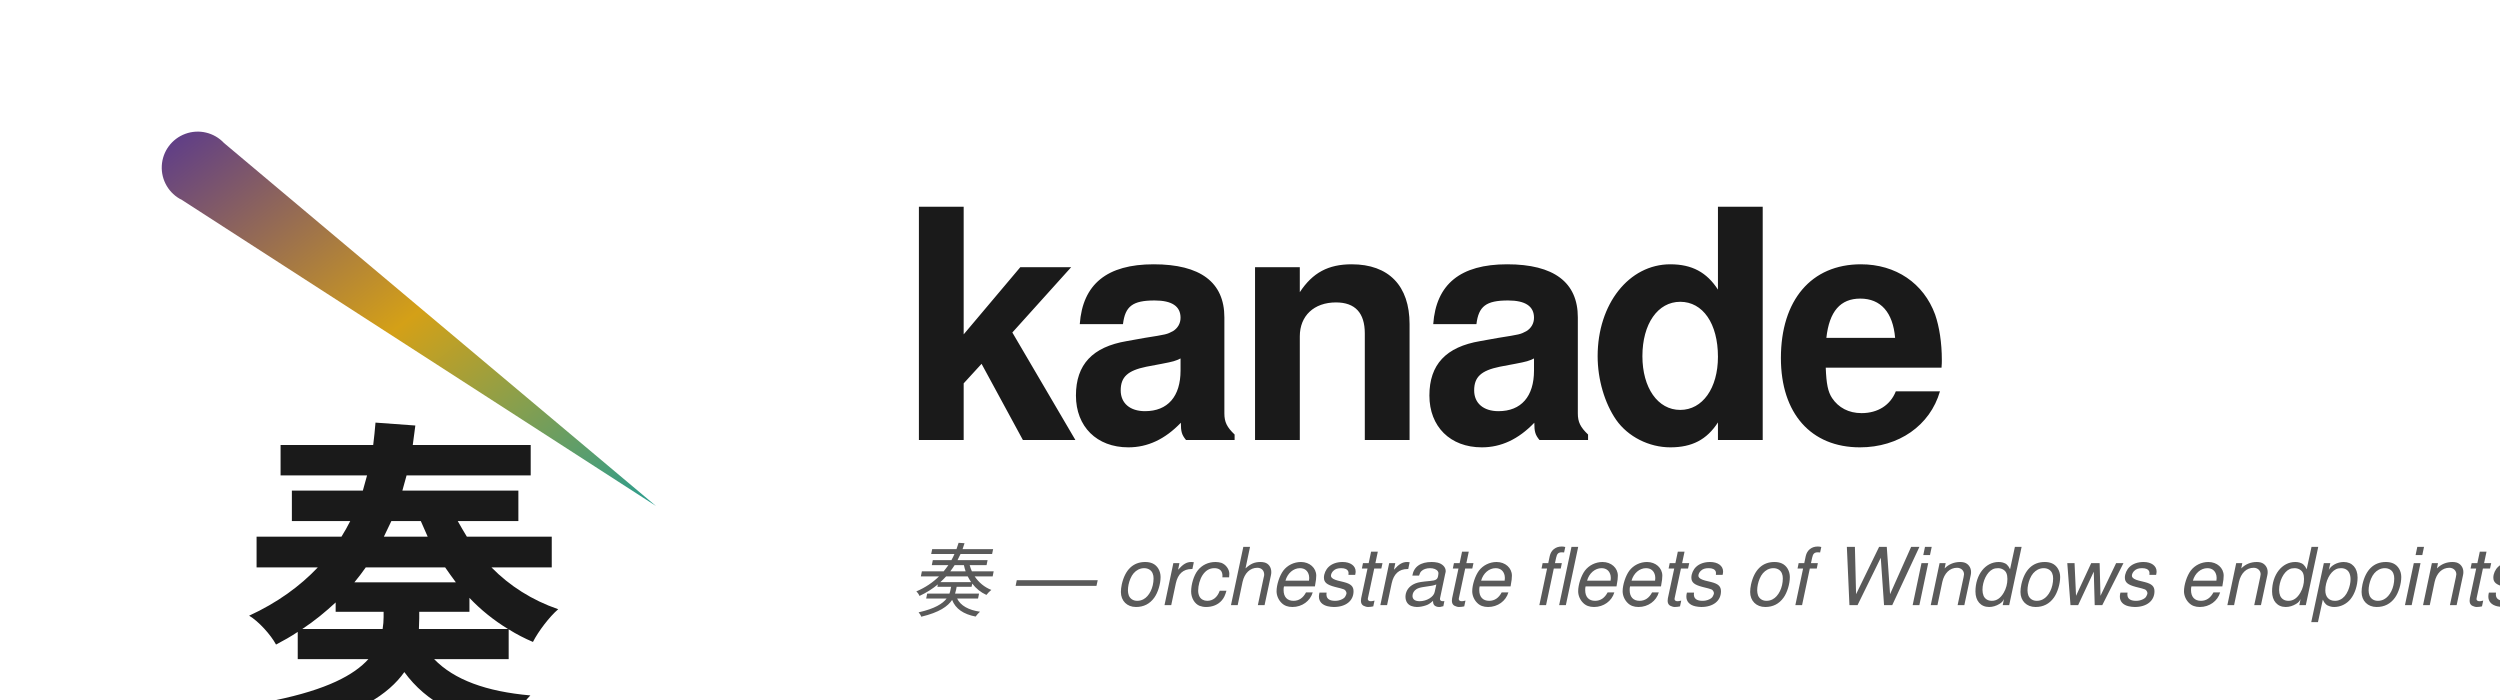
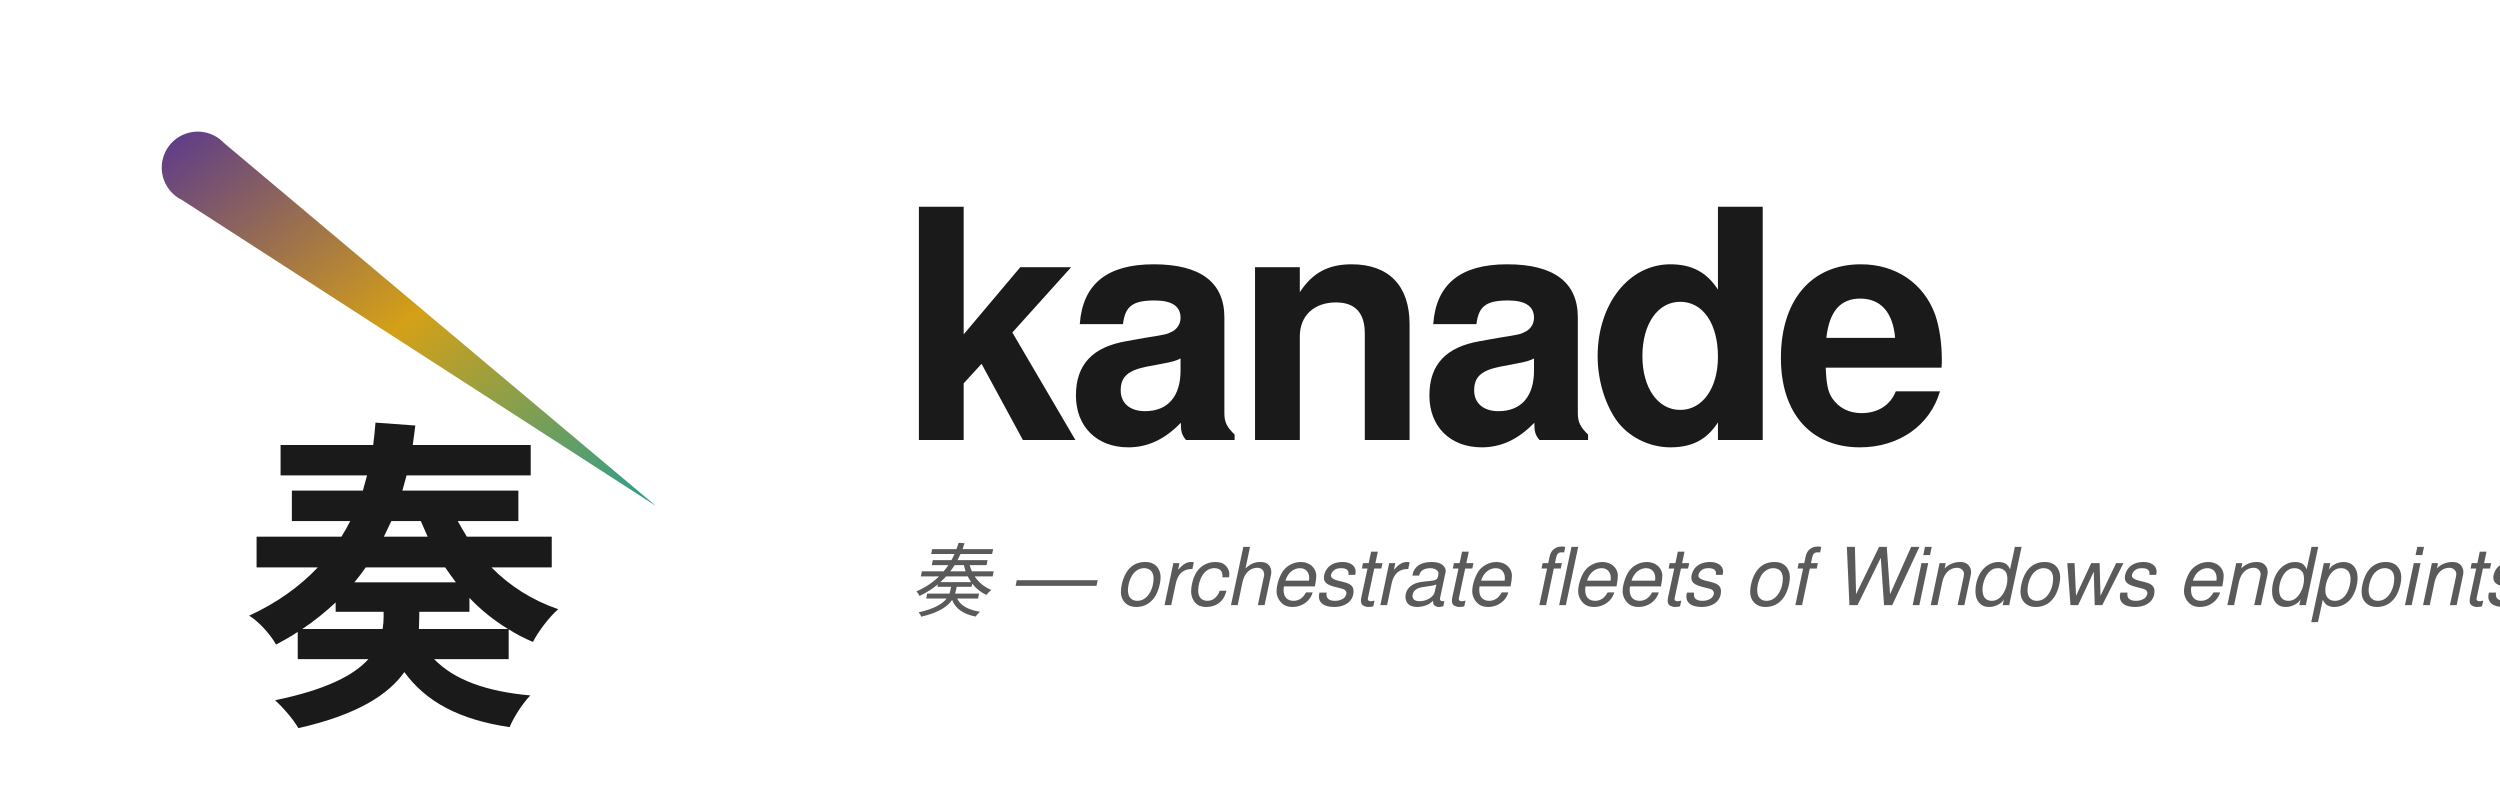
- <svg xmlns="http://www.w3.org/2000/svg" viewBox="0 0 500 140" role="img" aria-label="kanade — orchestrate fleets of Windows endpoints">
+ <svg xmlns="http://www.w3.org/2000/svg" viewBox="0 0 500 160" role="img" aria-label="kanade — orchestrate fleets of Windows endpoints">
  <defs>
    <linearGradient id="g-baton" x1="0" y1="0" x2="1" y2="1">
      <stop offset="0" stop-color="#5b3a8c" />
      <stop offset="0.5" stop-color="#d4a017" />
      <stop offset="1" stop-color="#2a9d8f" />
    </linearGradient>
  </defs>
  <g transform="translate(4, 4) scale(0.6)">
    <path d="M 54 60 A 12 12 0 1 1 68 41 L 212 162 Z" fill="url(#g-baton)" />
    <text x="128" y="226" font-family="'Noto Serif JP', 'Yu Mincho', 'Hiragino Mincho ProN', 'IPAexMincho', 'Source Han Serif JP', serif" font-size="108" font-weight="700" fill="#1a1a1a" text-anchor="middle">奏</text>
  </g>
  <text x="180" y="88" font-family="-apple-system, BlinkMacSystemFont, 'Segoe UI', Helvetica, Arial, sans-serif" font-weight="700" font-size="64" letter-spacing="-2" fill="#1a1a1a">kanade</text>
  <text x="182" y="122" font-family="-apple-system, BlinkMacSystemFont, 'Segoe UI', Helvetica, Arial, sans-serif" font-style="italic" font-size="16" fill="#5a5a5a">奏 — orchestrate fleets of Windows endpoints</text>
</svg>
